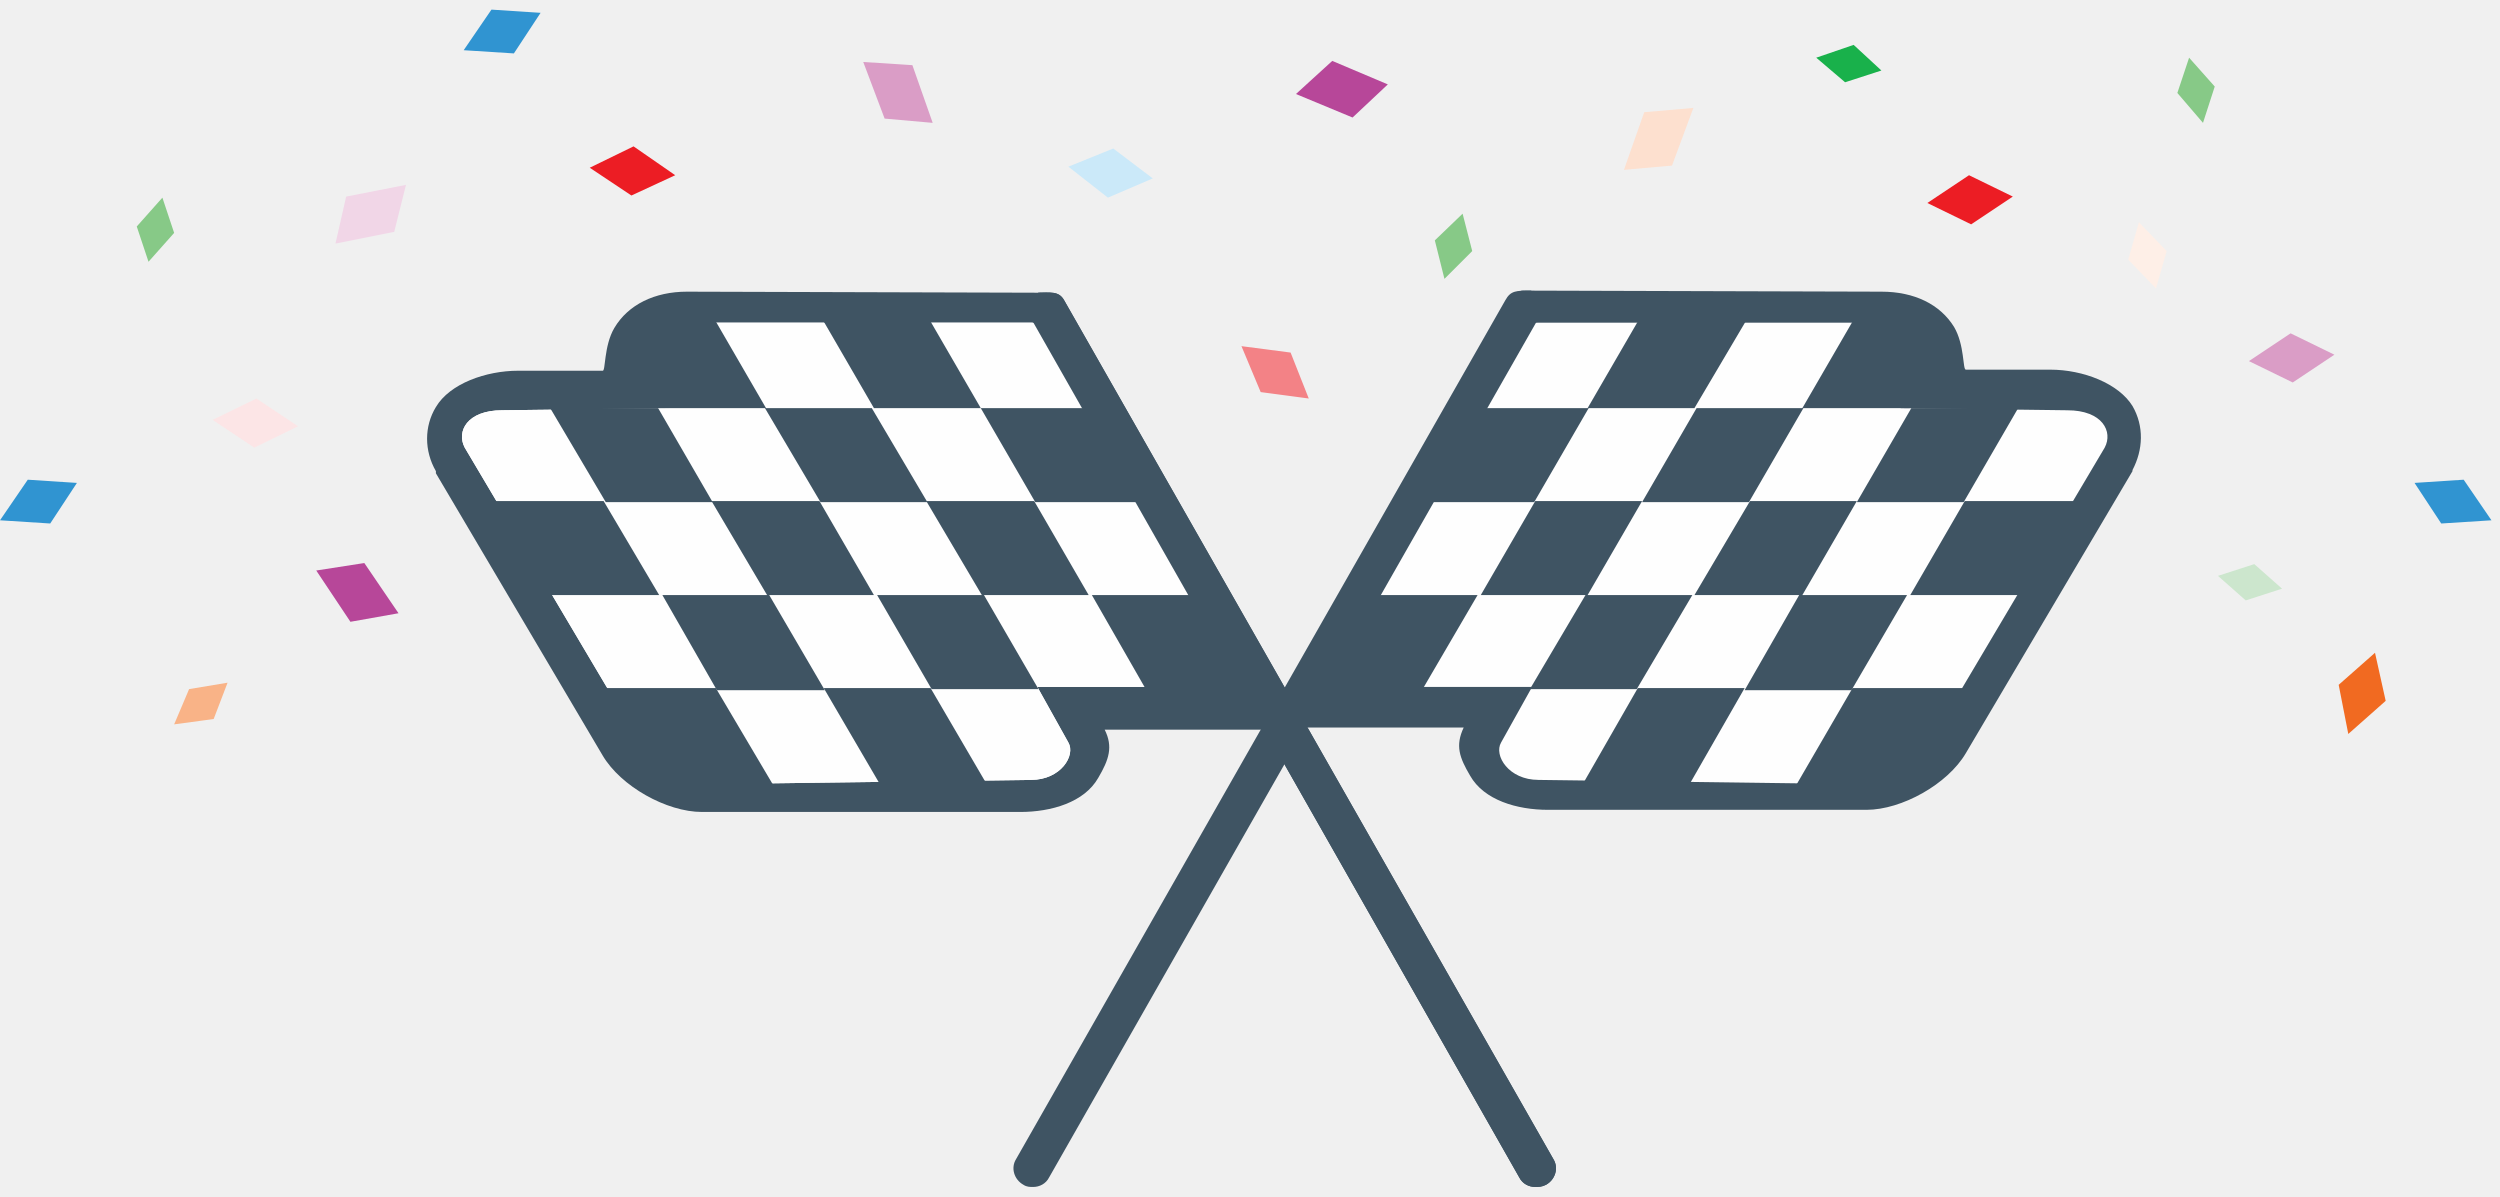
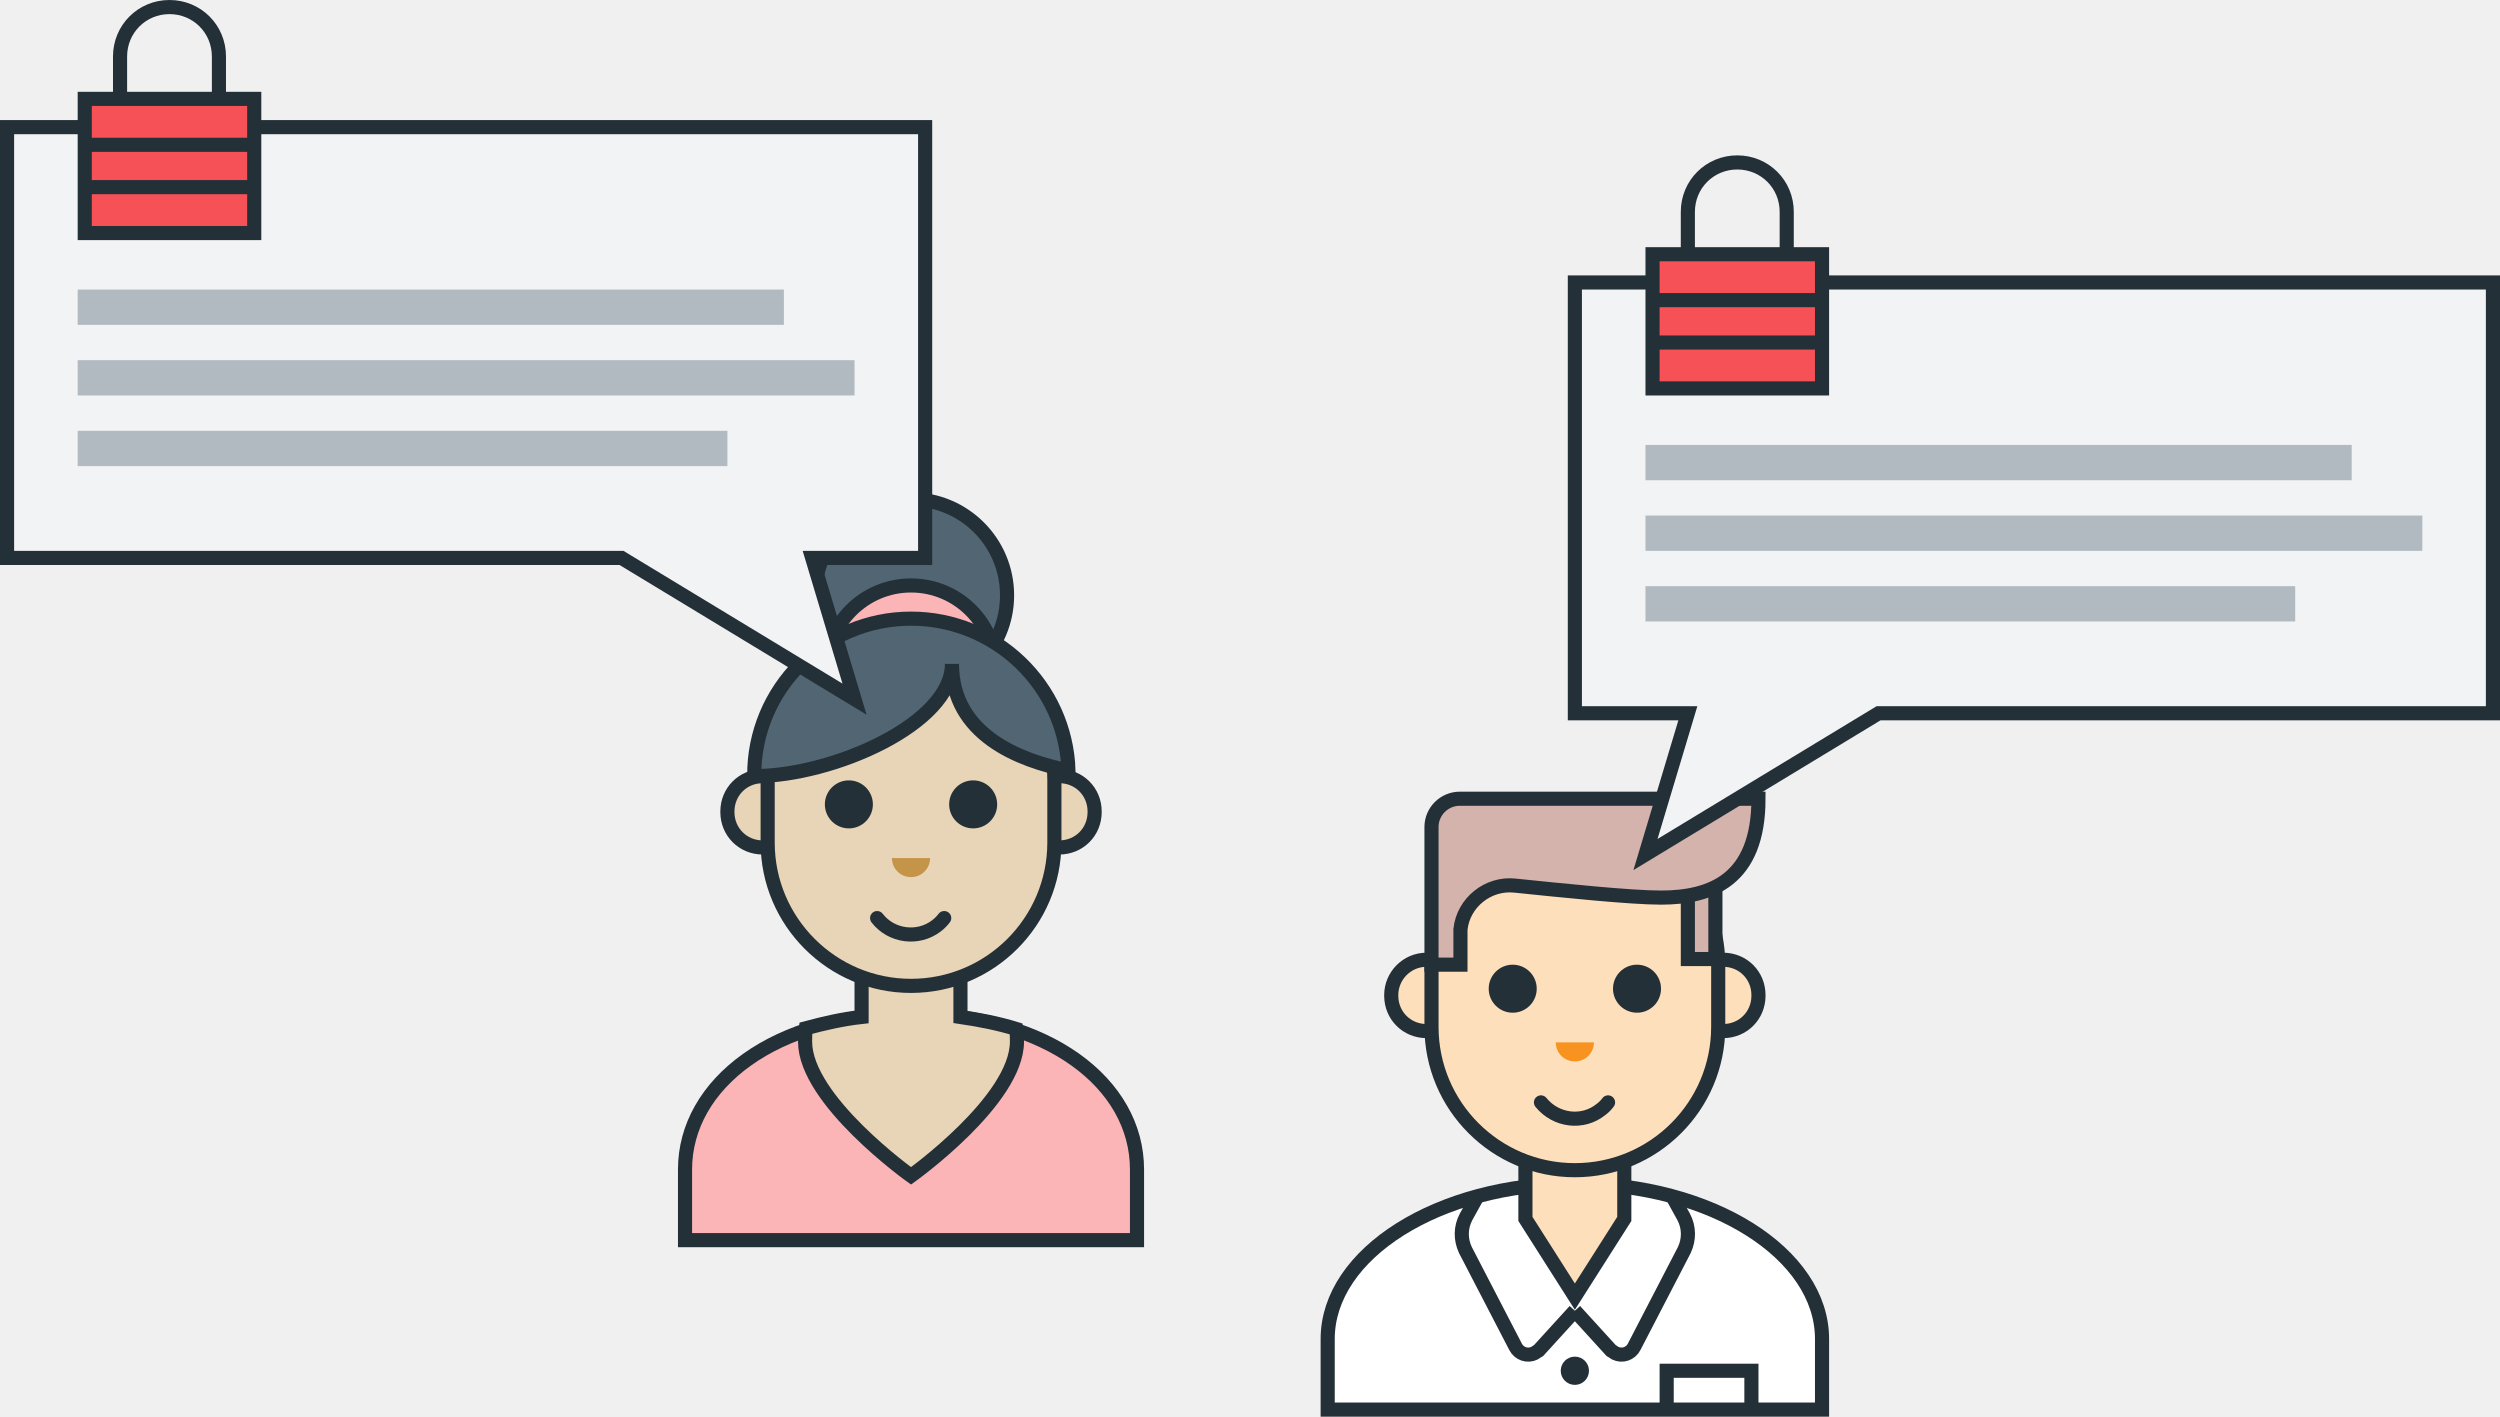
- <svg xmlns="http://www.w3.org/2000/svg" id="Layer_1" viewBox="0 0 234 112" enable-background="new 0 0 234 112">
+ <svg xmlns="http://www.w3.org/2000/svg" id="Layer_1" viewBox="0 0 354 200.6">
  <style>
-     .st0{fill:#fefefe}.st1{fill:#3f5463}.st3{fill:#3094d1}.st5{fill:#87c987}.st8{fill:#b74799}.st9{fill:#ec1d24}.st10{fill:#da9dc6}
+     .st1{fill:#fddfbb;stroke:#243038;stroke-width:2;stroke-miterlimit:10}.st2{fill:#243038}.st11,.st4,.st5,.st6,.st7,.st8,.st9{stroke:#243038;stroke-width:2;stroke-miterlimit:10}.st4{stroke-linecap:round;fill:none}.st11,.st5,.st6,.st7,.st8,.st9{fill:#d3b3ab}.st11,.st6,.st7,.st8,.st9{fill:none}.st11,.st7,.st8,.st9{fill:#526573}.st11,.st8,.st9{fill:#fbb5b7}.st11,.st9{fill:#e8d4b6}.st11{fill:#f2f3f5}.st12{fill:#b2bac1}.st13{fill:#f55157;stroke:#243038;stroke-width:2;stroke-miterlimit:10}
  </style>
-   <path id="Fill-1" class="st0" d="M63.4 30.2h33.1c1.9 0 3.8 1.4 5.2 3.5l15.6 27.1c.7 1.2-.7 3.5-3.5 3.5H97.1l2.9 5.2c.7 1.2-.7 3.5-3.5 3.5l-30.3.4c-1.9 0-5-1.7-6.1-3.5l-16.6-28c-.8-1.5.2-3.5 3.5-3.5l15.6-.2-2.6-4.6c-.8-1.5.1-3.4 3.4-3.4" />
-   <path id="Fill-24" class="st1" d="M66.7 47l-5.1-8.8H51.5l5.2 8.8z" />
-   <path id="Fill-27" class="st1" d="M91.8 38.2l5.1 8.8h10l-5.1-8.8h-10l-5.1-8.8h-10l5.1 8.8z" />
-   <path id="Fill-33" class="st1" d="M96.8 46.9H86.7l5.2 8.8h-9.8l5.1 8.8h10l-5.1-8.8h9.8z" />
-   <path id="Fill-36" class="st1" d="M81.8 55.7l-5.1-8.8H66.6l5.2 8.8H62l5.1 8.9h10.1L72 55.7z" />
-   <path id="Fill-39" class="st1" d="M56.5 46.9H45.6l5.1 8.8h11z" />
-   <path id="Fill-42" class="st1" d="M112.2 55.7h-10l5.1 8.9h10.1z" />
-   <path id="Fill-45" class="st1" d="M77.1 64.4l5.2 8.9h10l-5.2-8.9z" />
-   <path id="Fill-48" class="st1" d="M55.6 64.4l5.5 9.3h11.4L67 64.4z" />
-   <path id="Fill-52" class="st1" d="M64.3 27.3c-3 0-5.5 1.2-6.8 3.4-1 1.7-.8 4.1-1.1 4h-7.9c-3 0-6.4 1.2-7.7 3.4-1.1 1.8-1.1 4.1 0 6v.2l15.6 26.4c1.7 2.9 6 5.3 9.3 5.3h29.8c2.9 0 6-.9 7.3-3.2 1-1.7 1.4-2.9.6-4.5h15.9c0 .1-2-1.4-.6-3.6 1.1-1.9-1.5-4-2.5-5.8l-14.8-26-.1-.2-.1-.1c-2.2-3.2-2.6-5.2-3.3-5.2l-33.6-.1zm-.9 2.9h33.1c1.9 0 3.8 1.4 5.2 3.5l15.6 27.1c.7 1.2-.7 3.5-3.5 3.5H97.1l2.9 5.2c.7 1.2-.7 3.5-3.5 3.5l-30.3.4c-1.9 0-5-1.7-6.1-3.5l-16.6-28c-.8-1.5.2-3.5 3.5-3.5l15.6-.2-2.6-4.6c-.8-1.5.1-3.4 3.4-3.4z" />
-   <path id="Fill-54" class="st1" d="M143.7 111.1c-.6 0-1.2-.3-1.5-.9L96.5 29.8c-.5-.8-.2-1.9.7-2.4 1.1 0 1.9-.2 2.4.7l45.8 80.4c.5.8.2 1.9-.7 2.4-.4.2-.7.2-1 .2" />
-   <path id="Fill-56" class="st0" d="M63.4 30.2h33.1c1.9 0 3.8 1.4 5.2 3.5l15.6 27.1c.7 1.2-.7 3.5-3.5 3.5H97.1l2.9 5.2c.7 1.2-.7 3.5-3.5 3.5l-30.3.4c-1.9 0-5-1.7-6.1-3.5l-16.6-28c-.8-1.5.2-3.5 3.5-3.5l15.6-.2-2.6-4.6c-.8-1.5.1-3.4 3.4-3.4" />
-   <path id="Fill-80" class="st1" d="M66.7 47l-5.1-8.8H51.5l5.2 8.8z" />
-   <path id="Fill-83" class="st1" d="M91.8 38.2l5.1 8.8h10l-5.1-8.8h-10l-5.1-8.8h-10l5.1 8.8z" />
-   <path id="Fill-86" class="st1" d="M71.6 38.2l5.2 8.8h10l-5.2-8.8h-9.9l-5.1-8.8h-7.3l-1.2 2.5 3.6 6.3z" />
-   <path id="Fill-89" class="st1" d="M96.8 46.9H86.7l5.2 8.8h-9.8l5.1 8.8h10l-5.1-8.8h9.8z" />
-   <path id="Fill-92" class="st1" d="M81.8 55.7l-5.1-8.8H66.6l5.2 8.8H62l5.1 8.9h10.1L72 55.7z" />
-   <path id="Fill-95" class="st1" d="M56.5 46.9H45.6l5.1 8.8h11z" />
-   <path id="Fill-98" class="st1" d="M112.2 55.7h-10l5.1 8.9h10.1z" />
-   <path id="Fill-101" class="st1" d="M77.1 64.4l5.2 8.9h10l-5.2-8.9z" />
-   <path id="Fill-104" class="st1" d="M55.6 64.4l5.5 9.3h11.4L67 64.4z" />
-   <path id="Fill-110" class="st1" d="M143.7 111.1c-.6 0-1.2-.3-1.5-.9L96.5 29.8c-.5-.8-.2-1.9.7-2.4 1 0 1.9-.2 2.4.7l45.8 80.4c.5.8.2 1.9-.7 2.4-.4.2-.7.2-1 .2" />
-   <path id="Fill-112" class="st0" d="M177.1 30.2H144c-1.9 0-3.8 1.4-5.2 3.5l-15.6 27.1c-.7 1.2.7 3.5 3.5 3.5h16.7l-2.9 5.2c-.7 1.2.7 3.5 3.5 3.5l30.3.4c1.9 0 5-1.7 6.1-3.5l16.6-28c.8-1.5-.2-3.5-3.5-3.5l-15.6-.2 2.6-4.6c.8-1.5-.1-3.4-3.4-3.4" />
-   <path id="Fill-136" class="st1" d="M173.8 47l5.1-8.8h10l-5.1 8.8z" />
-   <path id="Fill-139" class="st1" d="M148.7 38.2l-5.1 8.8h-10l5.1-8.8h9.9l5.1-8.8h10.1l-5.2 8.8z" />
-   <path id="Fill-142" class="st1" d="M168.8 38.2l-5.1 8.8h-10l5.1-8.8h9.9l5.1-8.8h6.9l1.4 3-3.4 5.8z" />
-   <path id="Fill-145" class="st1" d="M143.7 46.9h10l-5.1 8.8h9.8l-5.2 8.8h-10l5.2-8.8h-9.8z" />
-   <path id="Fill-148" class="st1" d="M158.6 55.7l5.2-8.8h10l-5.1 8.8h9.8l-5.2 8.9h-10l5.1-8.9z" />
-   <path id="Fill-151" class="st1" d="M183.9 46.9h11l-5.2 8.8h-10.9z" />
-   <path id="Fill-154" class="st1" d="M128.2 55.7h10.1l-5.2 8.9h-10z" />
-   <path id="Fill-157" class="st1" d="M163.3 64.4l-5.1 8.9h-10l5.1-8.9z" />
-   <path id="Fill-160" class="st1" d="M184.9 64.4l-5.5 9.3H168l5.4-9.3z" />
-   <path id="Fill-164" class="st1" d="M176.1 27.3l-33.6-.1c-.7 0-1.1 1.9-3.3 5.2l-.1.1-.1.2-14.8 26c-1 1.7-3.5 3.9-2.5 5.8 1.3 2.3-.6 3.7-.6 3.6H137c-.8 1.7-.4 2.8.6 4.5 1.3 2.3 4.4 3.2 7.3 3.2h29.8c3.3 0 7.6-2.4 9.3-5.3l15.6-26.4V44c1-1.9 1.1-4.1 0-6-1.3-2.1-4.6-3.4-7.7-3.4H184c-.3 0-.1-2.3-1.1-4-1.3-2.1-3.7-3.3-6.8-3.3m1 2.9c3.3 0 4.2 1.9 3.4 3.4l-2.6 4.6 15.6.2c3.3 0 4.3 2 3.5 3.5l-16.6 28c-1.1 1.8-4.2 3.5-6.1 3.5L144 73c-2.8 0-4.2-2.3-3.5-3.5l2.9-5.2h-16.7c-2.8 0-4.2-2.3-3.5-3.5l15.6-27.1c1.4-2.1 3.3-3.5 5.2-3.5h33.1" />
-   <path id="Fill-166" class="st1" d="M96.7 111.1c.6 0 1.2-.3 1.5-.9L144 29.8c.5-.8.2-2.1-.7-2.6-1.4 0-1.9 0-2.4.9l-45.8 80.4c-.5.8-.2 1.9.7 2.4.3.2.6.2.9.2" />
-   <path id="Fill-168" fill="#fce5e6" d="M23.8 41.9l4.1-2-3.9-2.6-4.1 2z" />
-   <path id="Fill-170" class="st3" d="M4.7 49l2.5-3.8-4.6-.3L0 48.7z" />
-   <path id="Fill-172" fill="#f1d6e7" d="M36.9 21.7l1.1-4.4-5.6 1.1-1 4.4z" />
-   <path id="Fill-174" class="st5" d="M16.3 21.8l-1.1-3.3-2.4 2.7 1.1 3.3z" />
-   <path id="Fill-176" fill="#f38286" d="M118 36.7l4.5.6-1.7-4.3-4.6-.6z" />
-   <path id="Fill-178" fill="#cbe9f9" d="M103.7 18.5l4.2-1.8-3.7-2.8-4.2 1.7z" />
-   <path id="Fill-180" class="st8" d="M126.6 11l3.3-3.1-5.2-2.2-3.4 3.1z" />
-   <path id="Fill-182" class="st8" d="M32.8 58.2l4.5-.8-3.2-4.7-4.5.7z" />
-   <path id="Fill-184" class="st9" d="M59.1 18.3l4.1-1.9-3.9-2.7-4.1 2z" />
-   <path id="Fill-186" class="st3" d="M48.1 5l2.5-3.8L46 .9l-2.6 3.8z" />
-   <path id="Fill-189" class="st10" d="M82.8 11.1l4.5.4-1.9-5.4-4.6-.3z" />
-   <path id="Fill-191" fill="#f9b387" d="M20 67.3l1.3-3.4-3.6.6-1.4 3.3z" />
-   <path id="Fill-193" class="st10" d="M214.6 35.8l-4.1-2 3.9-2.6 4.1 2z" />
-   <path id="Fill-195" class="st3" d="M228.5 49l-2.5-3.8 4.6-.3 2.6 3.8z" />
-   <path id="Fill-197" class="st5" d="M203.8 8.7l1.1-3.3 2.4 2.7-1.1 3.4z" />
-   <path id="Fill-199" fill="#feefe7" d="M199.2 24.3l1-3.5 2.6 2.7-1 3.5z" />
-   <path id="Fill-201" fill="#f16a21" d="M223.3 65.6l-3.5 3.1-.9-4.6 3.4-3z" />
-   <path id="Fill-203" fill="#cce6cd" d="M210.2 56.2l-2.6-2.3 3.4-1.1 2.6 2.3z" />
-   <path id="Fill-205" class="st9" d="M184.5 21l-4.1-2 3.9-2.6 4.1 2z" />
-   <path id="Fill-207" class="st5" d="M134.3 22.5l2.6-2.5.9 3.5-2.6 2.6z" />
-   <path id="Fill-209" fill="#fde0cf" d="M156.5 15.5l-4.5.4 1.9-5.4 4.6-.4z" />
-   <path id="Fill-211" fill="#19b14b" d="M172.7 7.7L170 5.4l3.5-1.2 2.6 2.4z" />
+   <path d="M223 167.6c-19.3 0-35 9.9-35 22v10h70v-10c0-12.1-15.7-22-35-22z" fill="#fff" stroke="#243038" stroke-width="2" stroke-miterlimit="10" />
+   <path class="st1" d="M230 172.6l-7 11-7-11v-18h14zM202 135.9h42c2.8 0 5 2.2 5 5v.1c0 2.8-2.2 5-5 5h-42c-2.8 0-5-2.2-5-5v-.1c0-2.7 2.2-5 5-5z" />
+   <path class="st1" d="M202.7 145.4c0 11.2 9.1 20.3 20.3 20.3 11.2 0 20.3-9.1 20.3-20.3v-8.8c0-11.2-9.1-20.3-20.3-20.3s-20.3 9.1-20.3 20.3v8.8z" />
+   <circle class="st2" cx="214.2" cy="140" r="3.4" />
+   <circle class="st2" cx="231.8" cy="140" r="3.4" />
+   <path d="M223 150.3c1.5 0 2.7-1.2 2.7-2.7h-5.4c0 1.5 1.2 2.7 2.7 2.7z" fill="#f7931e" />
+   <path class="st4" d="M218.2 156.1c2.1 2.6 5.9 3.1 8.5 1 .4-.3.7-.6 1-1" />
+   <path class="st5" d="M239 120.7h3.9v15.1H239z" />
+   <path class="st5" d="M202.7 136.6v-19.5c0-2.2 1.8-4 4-4H249c0 11.5-6.7 14-13.8 14-4.3 0-13.9-1-20.7-1.7-3.8-.4-7.3 2.4-7.7 6.2v5h-4.1z" />
+   <path class="st6" d="M209.2 169.4l-1.6 2.9c-.8 1.5-.8 3.2-.1 4.7l7.1 13.7c.5 1 1.7 1.4 2.7.9.2-.1.4-.3.6-.4l5.1-5.6M236.8 169.4l1.6 2.9c.8 1.5.8 3.2.1 4.7l-7.1 13.7c-.5 1-1.7 1.4-2.7.9-.2-.1-.4-.3-.6-.4l-5.1-5.6" />
+   <circle class="st2" cx="223" cy="194.1" r="2" />
+   <path class="st6" d="M236 199.6v-5.5h12v5.5" />
+   <circle class="st7" cx="129" cy="84.3" r="13.6" />
+   <circle class="st8" cx="129" cy="94.9" r="12" />
+   <path class="st8" d="M129 143.6c-19.3 0-32 9.9-32 22v10h64v-10c0-12.2-12.7-22-32-22z" />
+   <path class="st9" d="M143.9 145.7c-2.6-.8-5.2-1.3-7.9-1.7v-6.4c0-3.9-3.1-7-7-7s-7 3.1-7 7v6.4c-2.7.3-5.3.9-7.9 1.6-.1.6-.1 1.3-.1 1.9 0 8.3 15 19 15 19s15-10.7 15-19c0-.6 0-1.2-.1-1.8zM108 109.9h42c2.8 0 5 2.2 5 5v.1c0 2.8-2.2 5-5 5h-42c-2.8 0-5-2.2-5-5v-.1c0-2.8 2.2-5 5-5z" />
+   <path class="st9" d="M108.7 119.3c0 11.2 9.1 20.3 20.3 20.3s20.3-9.1 20.3-20.3v-8.8c0-11.2-9.1-20.3-20.3-20.3s-20.3 9.1-20.3 20.3v8.8z" />
+   <path class="st7" d="M129 87.6c12 0 21.9 9.5 22.3 21.5-7-1.4-16.5-5.1-16.5-15.1 0 8.5-16.9 15.9-28 15.9-.1-12.3 9.9-22.3 22.2-22.3z" />
+   <circle class="st2" cx="120.2" cy="113.9" r="3.4" />
+   <circle class="st2" cx="137.8" cy="113.9" r="3.4" />
+   <path d="M129 124.2c1.5 0 2.7-1.2 2.7-2.7h-5.4c0 1.5 1.2 2.7 2.7 2.7z" fill="#c49449" />
+   <path class="st4" d="M124.2 130c2 2.6 5.8 3.1 8.4 1.1.4-.3.8-.7 1.1-1.1" />
+   <path class="st11" d="M223 101h16l-6 20 33-20h87V40H223z" />
+   <path class="st12" d="M233 63h100v5H233zM233 73h110v5H233zM233 83h92v5h-92z" />
+   <path class="st11" d="M131 79h-16l6 20-33-20H1V18h130z" />
+   <path class="st12" d="M11 41h100v5H11zM11 51h110v5H11zM11 61h92v5H11z" />
+   <path class="st13" d="M12 14h24v19H12z" />
+   <path class="st6" d="M17 14V8c0-3.9 3.1-7 7-7s7 3.1 7 7v6M12 20.5h24M12 26.5h24" />
+   <path class="st13" d="M234 36h24v19h-24z" />
+   <path class="st6" d="M239 36v-6c0-3.9 3.1-7 7-7s7 3.1 7 7v6M234 42.5h24M234 48.5h24" />
</svg>
